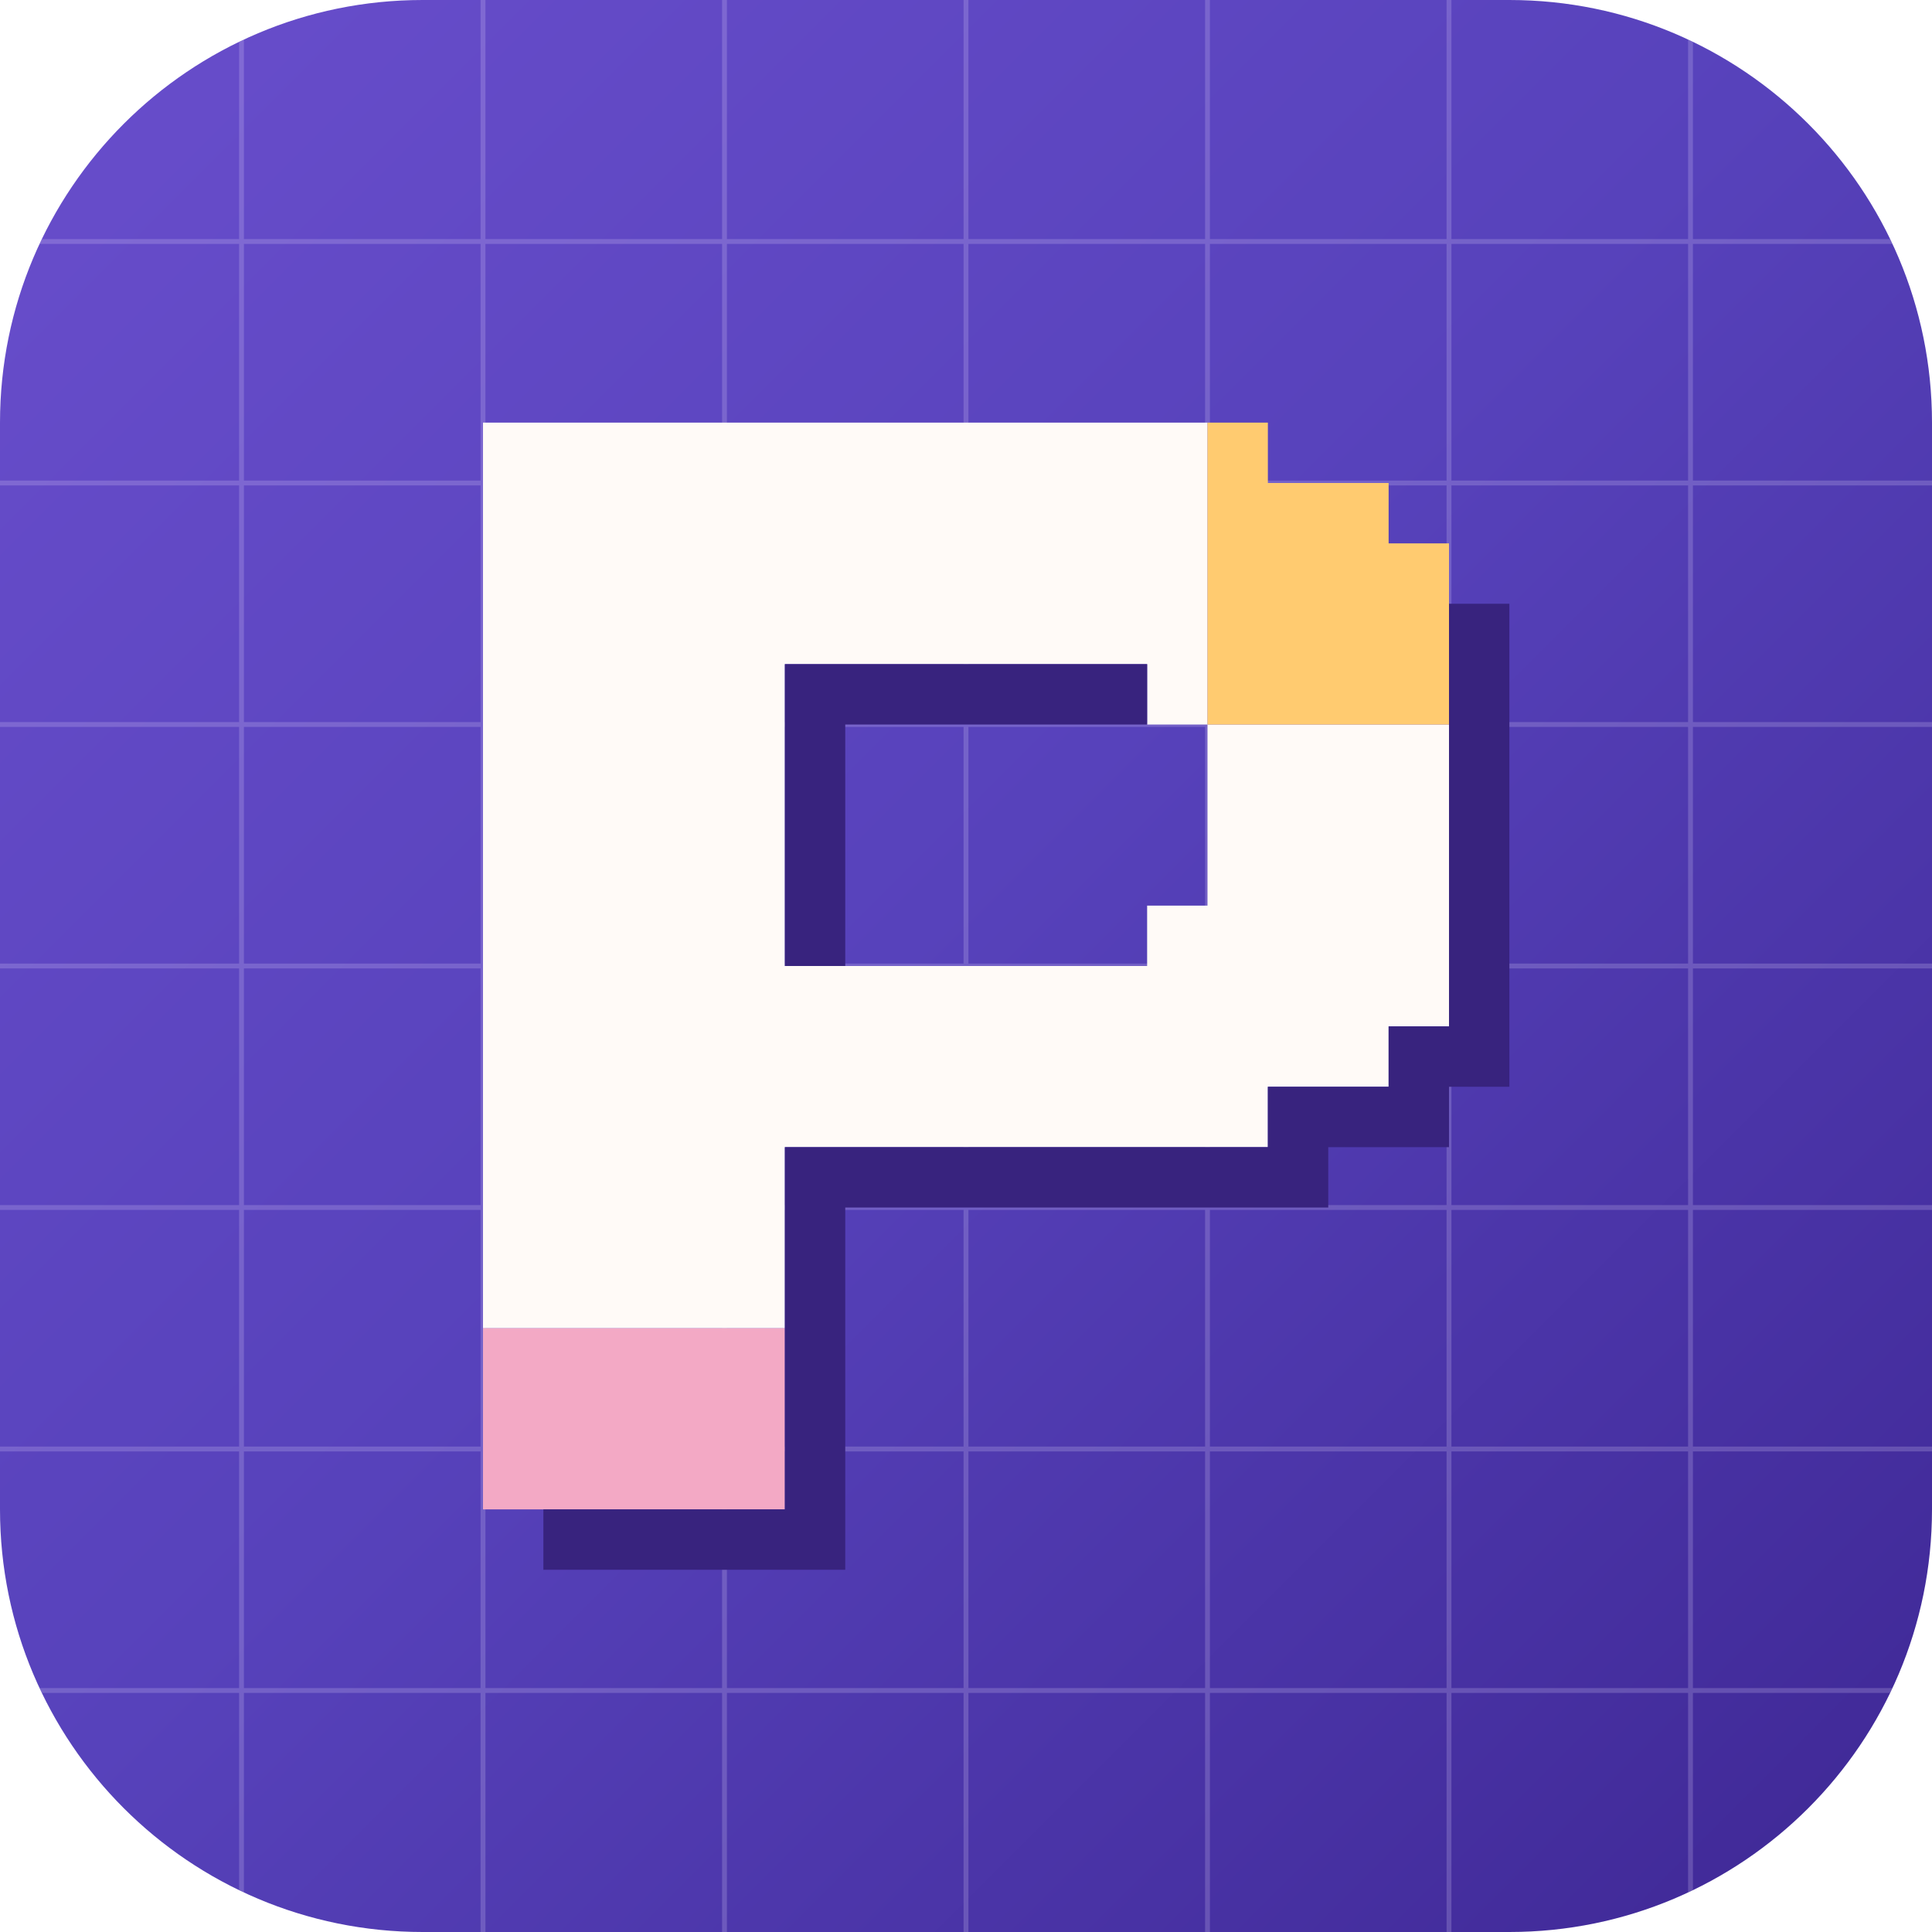
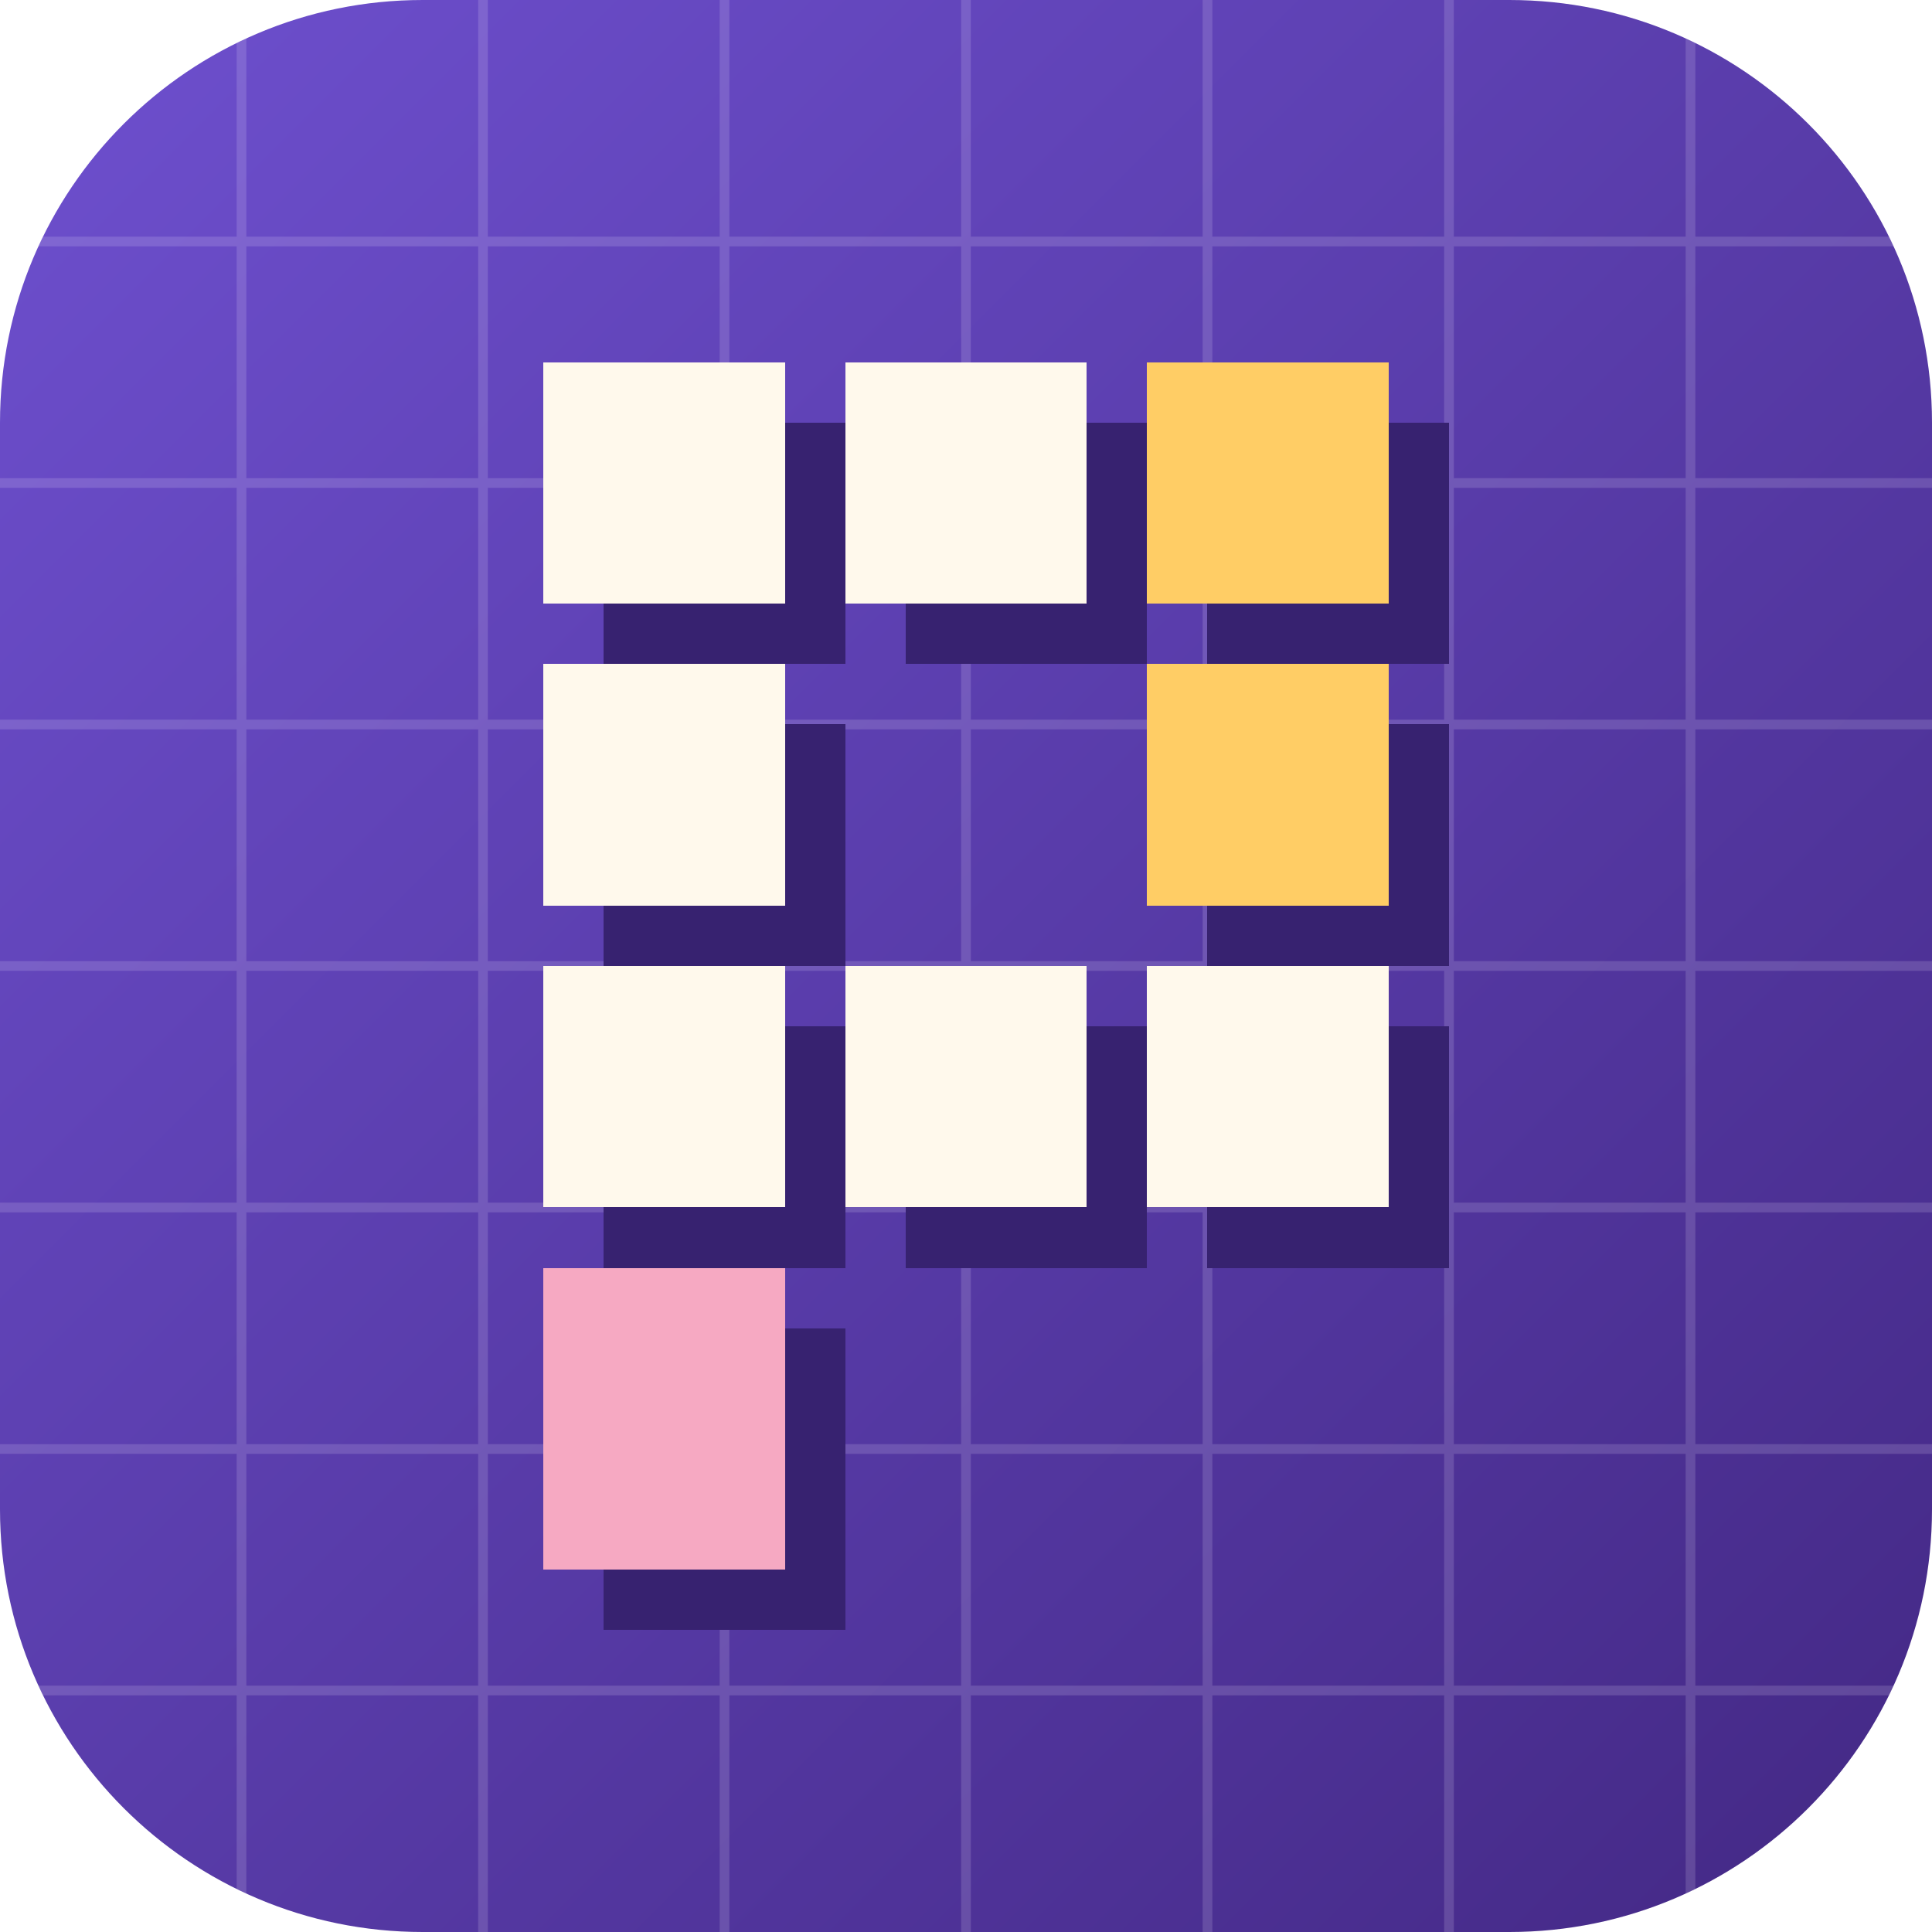
- <svg xmlns="http://www.w3.org/2000/svg" viewBox="0 0 32 32" role="img">
+ <svg xmlns="http://www.w3.org/2000/svg" viewBox="0 0 32 32">
  <defs>
-     <linearGradient id="bg" x1="0" x2="1" y1="0" y2="1" gradientUnits="objectBoundingBox">
-       <stop stop-color="#694ecc" />
-       <stop offset=".48" stop-color="#5742bb" />
-       <stop offset="1" stop-color="#3e2794" />
+     <linearGradient id="bg" x2="1" y2="1">
+       <stop stop-color="#6e50cf" />
+       <stop offset="1" stop-color="#432884" />
    </linearGradient>
    <clipPath id="rounded">
      <rect width="32" height="32" rx="7" />
    </clipPath>
  </defs>
  <g clip-path="url(#rounded)">
    <path fill="url(#bg)" d="M0 0h32v32H0z" />
-     <path d="M4 0v32 M0 4h32 M8 0v32 M0 8h32 M12 0v32 M0 12h32 M16 0v32 M0 16h32 M20 0v32 M0 20h32 M24 0v32 M0 24h32 M28 0v32 M0 28h32" fill="none" stroke="#eae2ff" stroke-width=".08" opacity=".20" />
-     <path fill="#fffaf7" d="M8 7h12v1h-12zM8 8h12v1h-12zM8 9h12v1h-12zM8 10h12v1h-12zM8 11h5v1h-5zM19 11h1v1h-1zM8 12h5v1h-5zM20 12h4v1h-4zM8 13h5v1h-5zM20 13h4v1h-4zM8 14h5v1h-5zM20 14h4v1h-4zM8 15h5v1h-5zM19 15h5v1h-5zM8 16h16v1h-16zM8 17h15v1h-15zM8 18h13v1h-13zM8 19h5v1h-5zM8 20h5v1h-5zM8 21h5v1h-5z" />
-     <path fill="#ffcb70" d="M20 7h1v1h-1zM20 8h3v1h-3zM20 9h4v1h-4zM20 10h4v1h-4zM20 11h4v1h-4z" />
-     <path fill="#f3a9c5" d="M8 22h5v1h-5zM8 23h5v1h-5zM8 24h5v1h-5z" />
-     <path fill="#38237e" d="M24 10h1v1h-1zM13 11h6v1h-6zM24 11h1v1h-1zM13 12h1v1h-1zM24 12h1v1h-1zM13 13h1v1h-1zM24 13h1v1h-1zM13 14h1v1h-1zM24 14h1v1h-1zM13 15h1v1h-1zM24 15h1v1h-1zM24 16h1v1h-1zM23 17h2v1h-2zM21 18h3v1h-3zM13 19h9v1h-9zM13 20h1v1h-1zM13 21h1v1h-1zM13 22h1v1h-1zM13 23h1v1h-1zM13 24h1v1h-1zM9 25h5v1h-5z" />
+     <path d="M4 0v32M0 4h32 M8 0v32M0 8h32 M12 0v32M0 12h32 M16 0v32M0 16h32 M20 0v32M0 20h32 M24 0v32M0 24h32 M28 0v32M0 28h32" fill="none" stroke="#f5eaff" stroke-width=".16" opacity=".16" />
+     <g shape-rendering="crispEdges">
+       <path fill="#fff9ec" d="M9 6h4v1h-4zM14 6h4v1h-4zM9 7h4v1h-4zM14 7h4v1h-4zM9 8h4v1h-4zM14 8h4v1h-4zM9 9h4v1h-4zM14 9h4v1h-4zM9 11h4v1h-4zM9 12h4v1h-4zM9 13h4v1h-4zM9 14h4v1h-4zM9 16h4v1h-4zM14 16h4v1h-4zM19 16h4v1h-4zM9 17h4v1h-4zM14 17h4v1h-4zM19 17h4v1h-4zM9 18h4v1h-4zM14 18h4v1h-4zM19 18h4v1h-4zM9 19h4v1h-4zM14 19h4v1h-4zM19 19h4v1h-4z" />
+       <path fill="#ffcd65" d="M19 6h4v1h-4zM19 7h4v1h-4zM19 8h4v1h-4zM19 9h4v1h-4zM19 11h4v1h-4zM19 12h4v1h-4zM19 13h4v1h-4zM19 14h4v1h-4z" />
+       <path fill="#372270" d="M13 7h1v1h-1zM18 7h1v1h-1zM23 7h1v1h-1zM13 8h1v1h-1zM18 8h1v1h-1zM23 8h1v1h-1zM13 9h1v1h-1zM18 9h1v1h-1zM23 9h1v1h-1zM10 10h4v1h-4zM15 10h4v1h-4zM20 10h4v1h-4zM13 12h1v1h-1zM23 12h1v1h-1zM13 13h1v1h-1zM23 13h1v1h-1zM13 14h1v1h-1zM23 14h1v1h-1zM10 15h4v1h-4zM20 15h4v1h-4zM13 17h1v1h-1zM18 17h1v1h-1zM23 17h1v1h-1zM13 18h1v1h-1zM18 18h1v1h-1zM23 18h1v1h-1zM13 19h1v1h-1zM18 19h1v1h-1zM23 19h1v1h-1zM10 20h4v1h-4zM15 20h4v1h-4zM20 20h4v1h-4zM13 22h1v1h-1zM13 23h1v1h-1zM13 24h1v1h-1zM13 25h1v1h-1zM10 26h4v1h-4z" />
+       <path fill="#f6a9c2" d="M9 21h4v1h-4zM9 22h4v1h-4zM9 23h4v1h-4zM9 24h4v1h-4zM9 25h4v1h-4z" />
+     </g>
  </g>
</svg>
